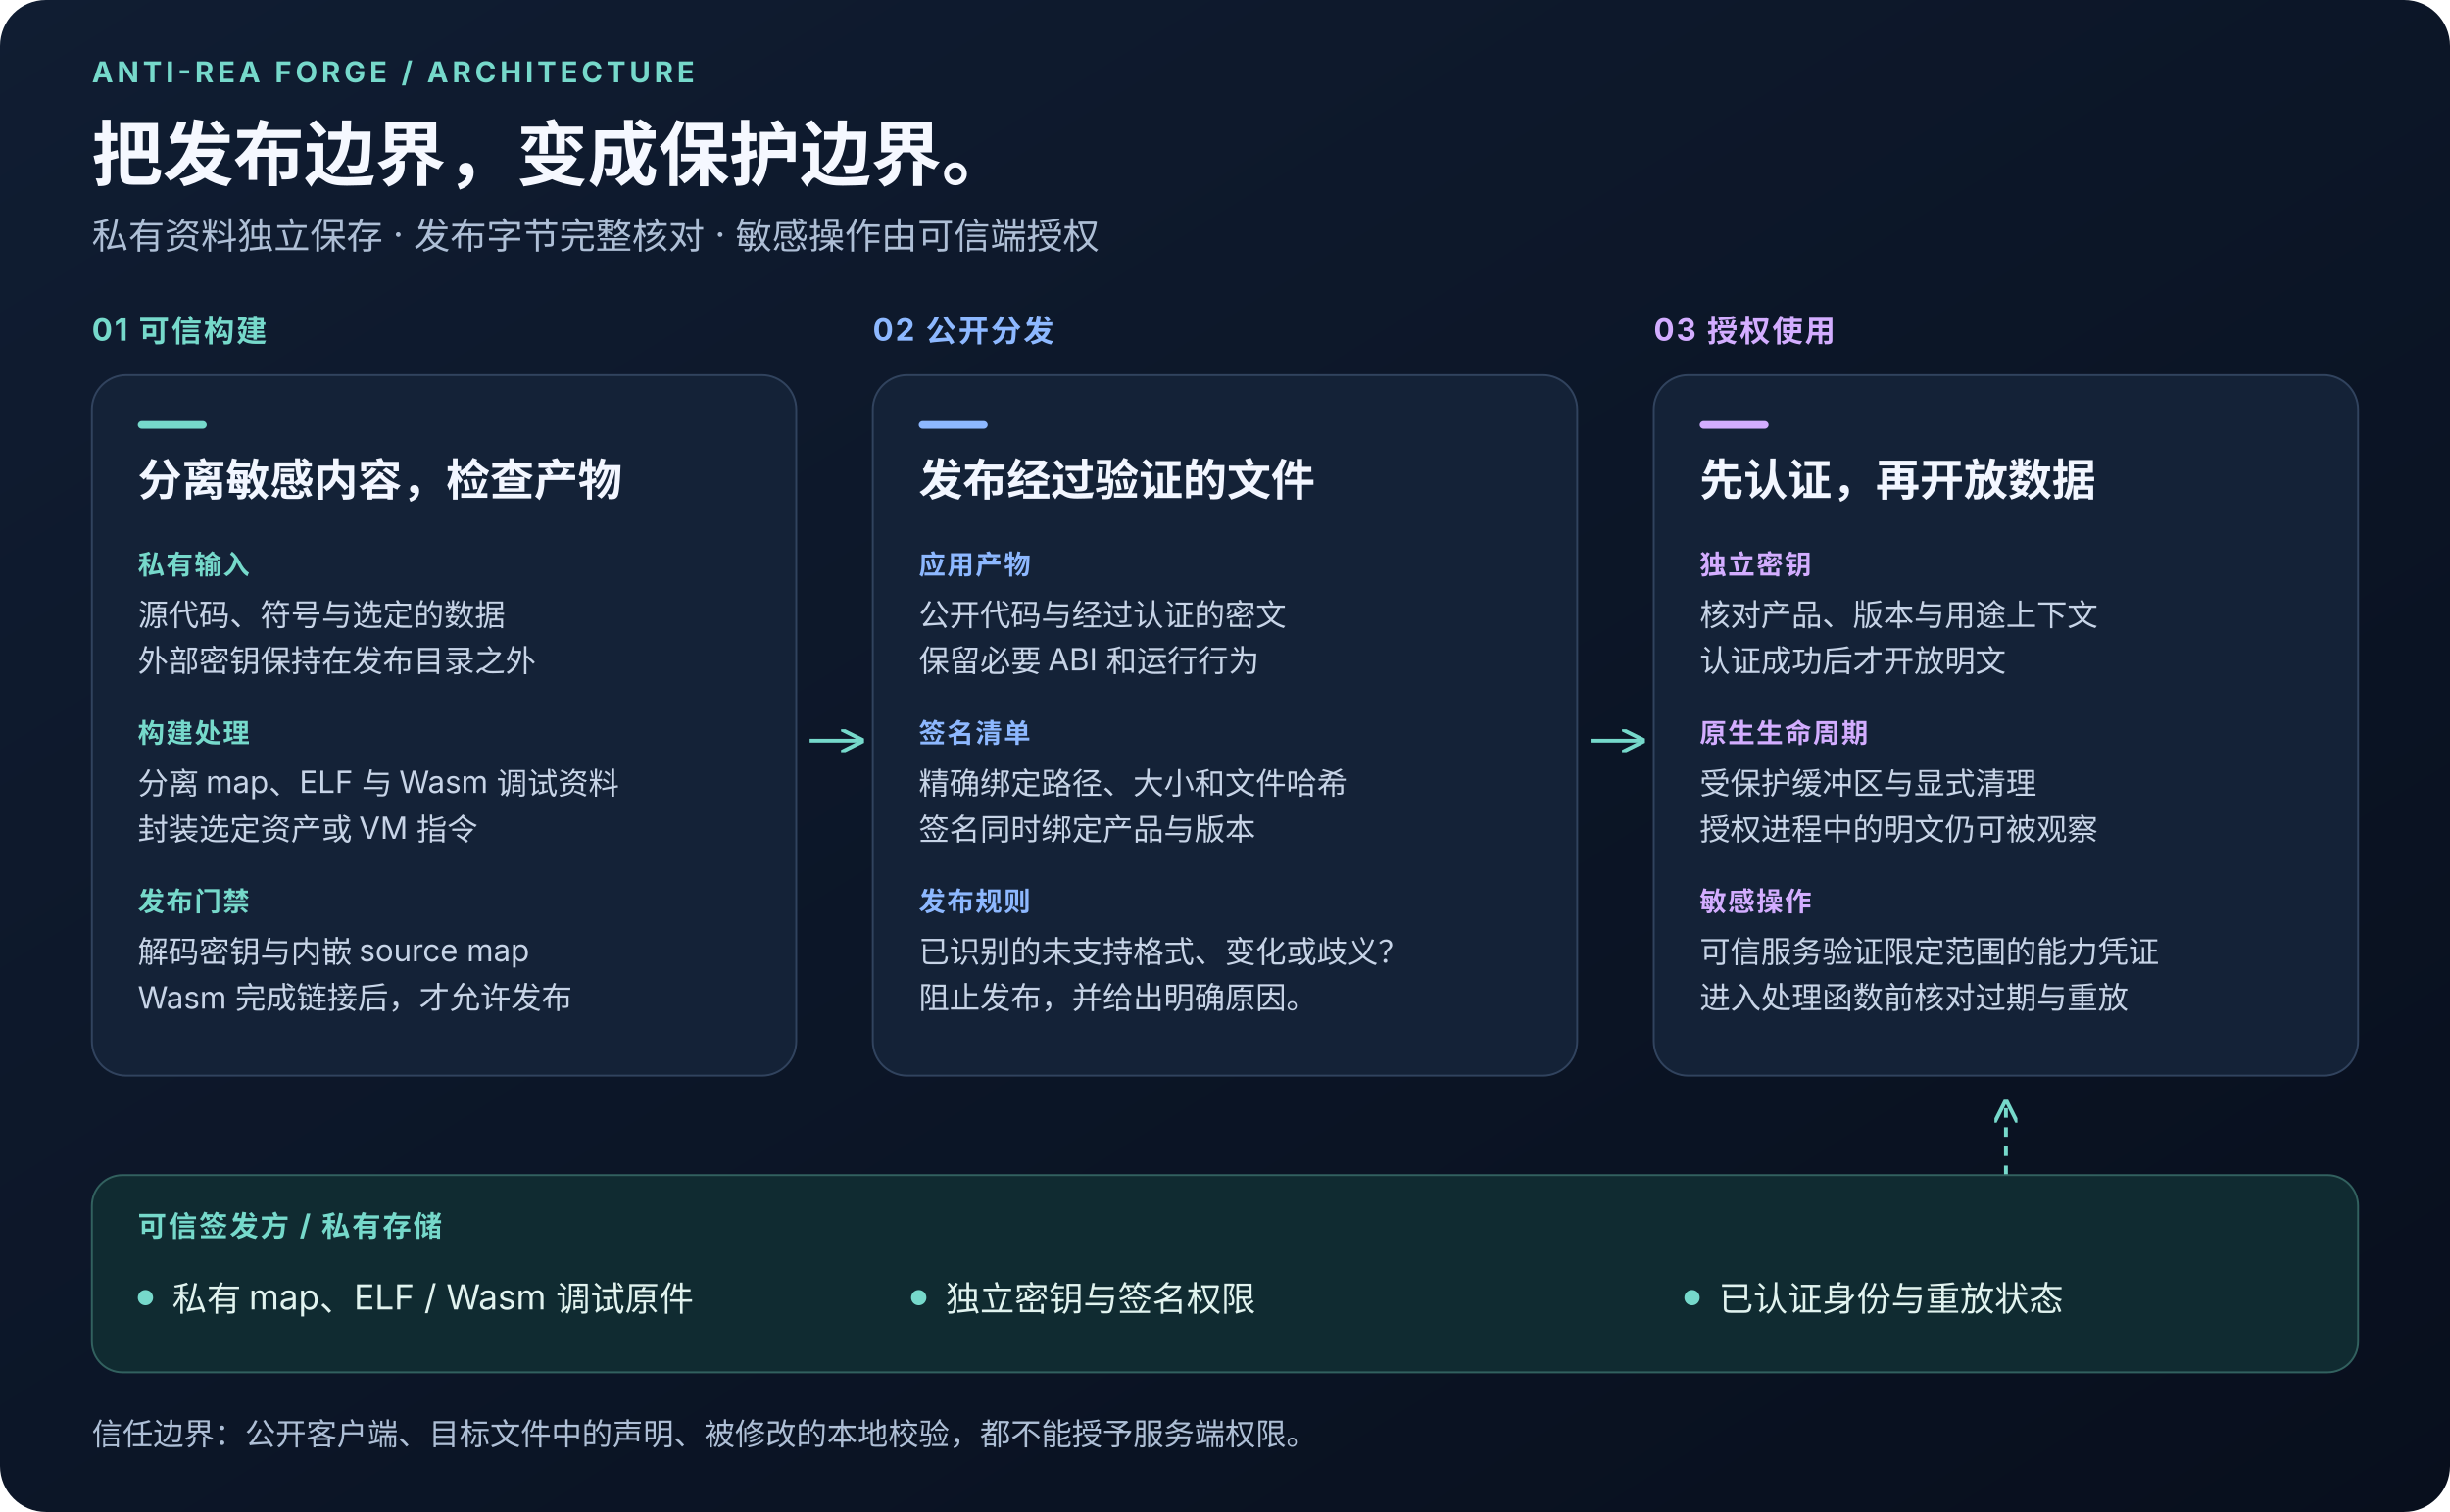
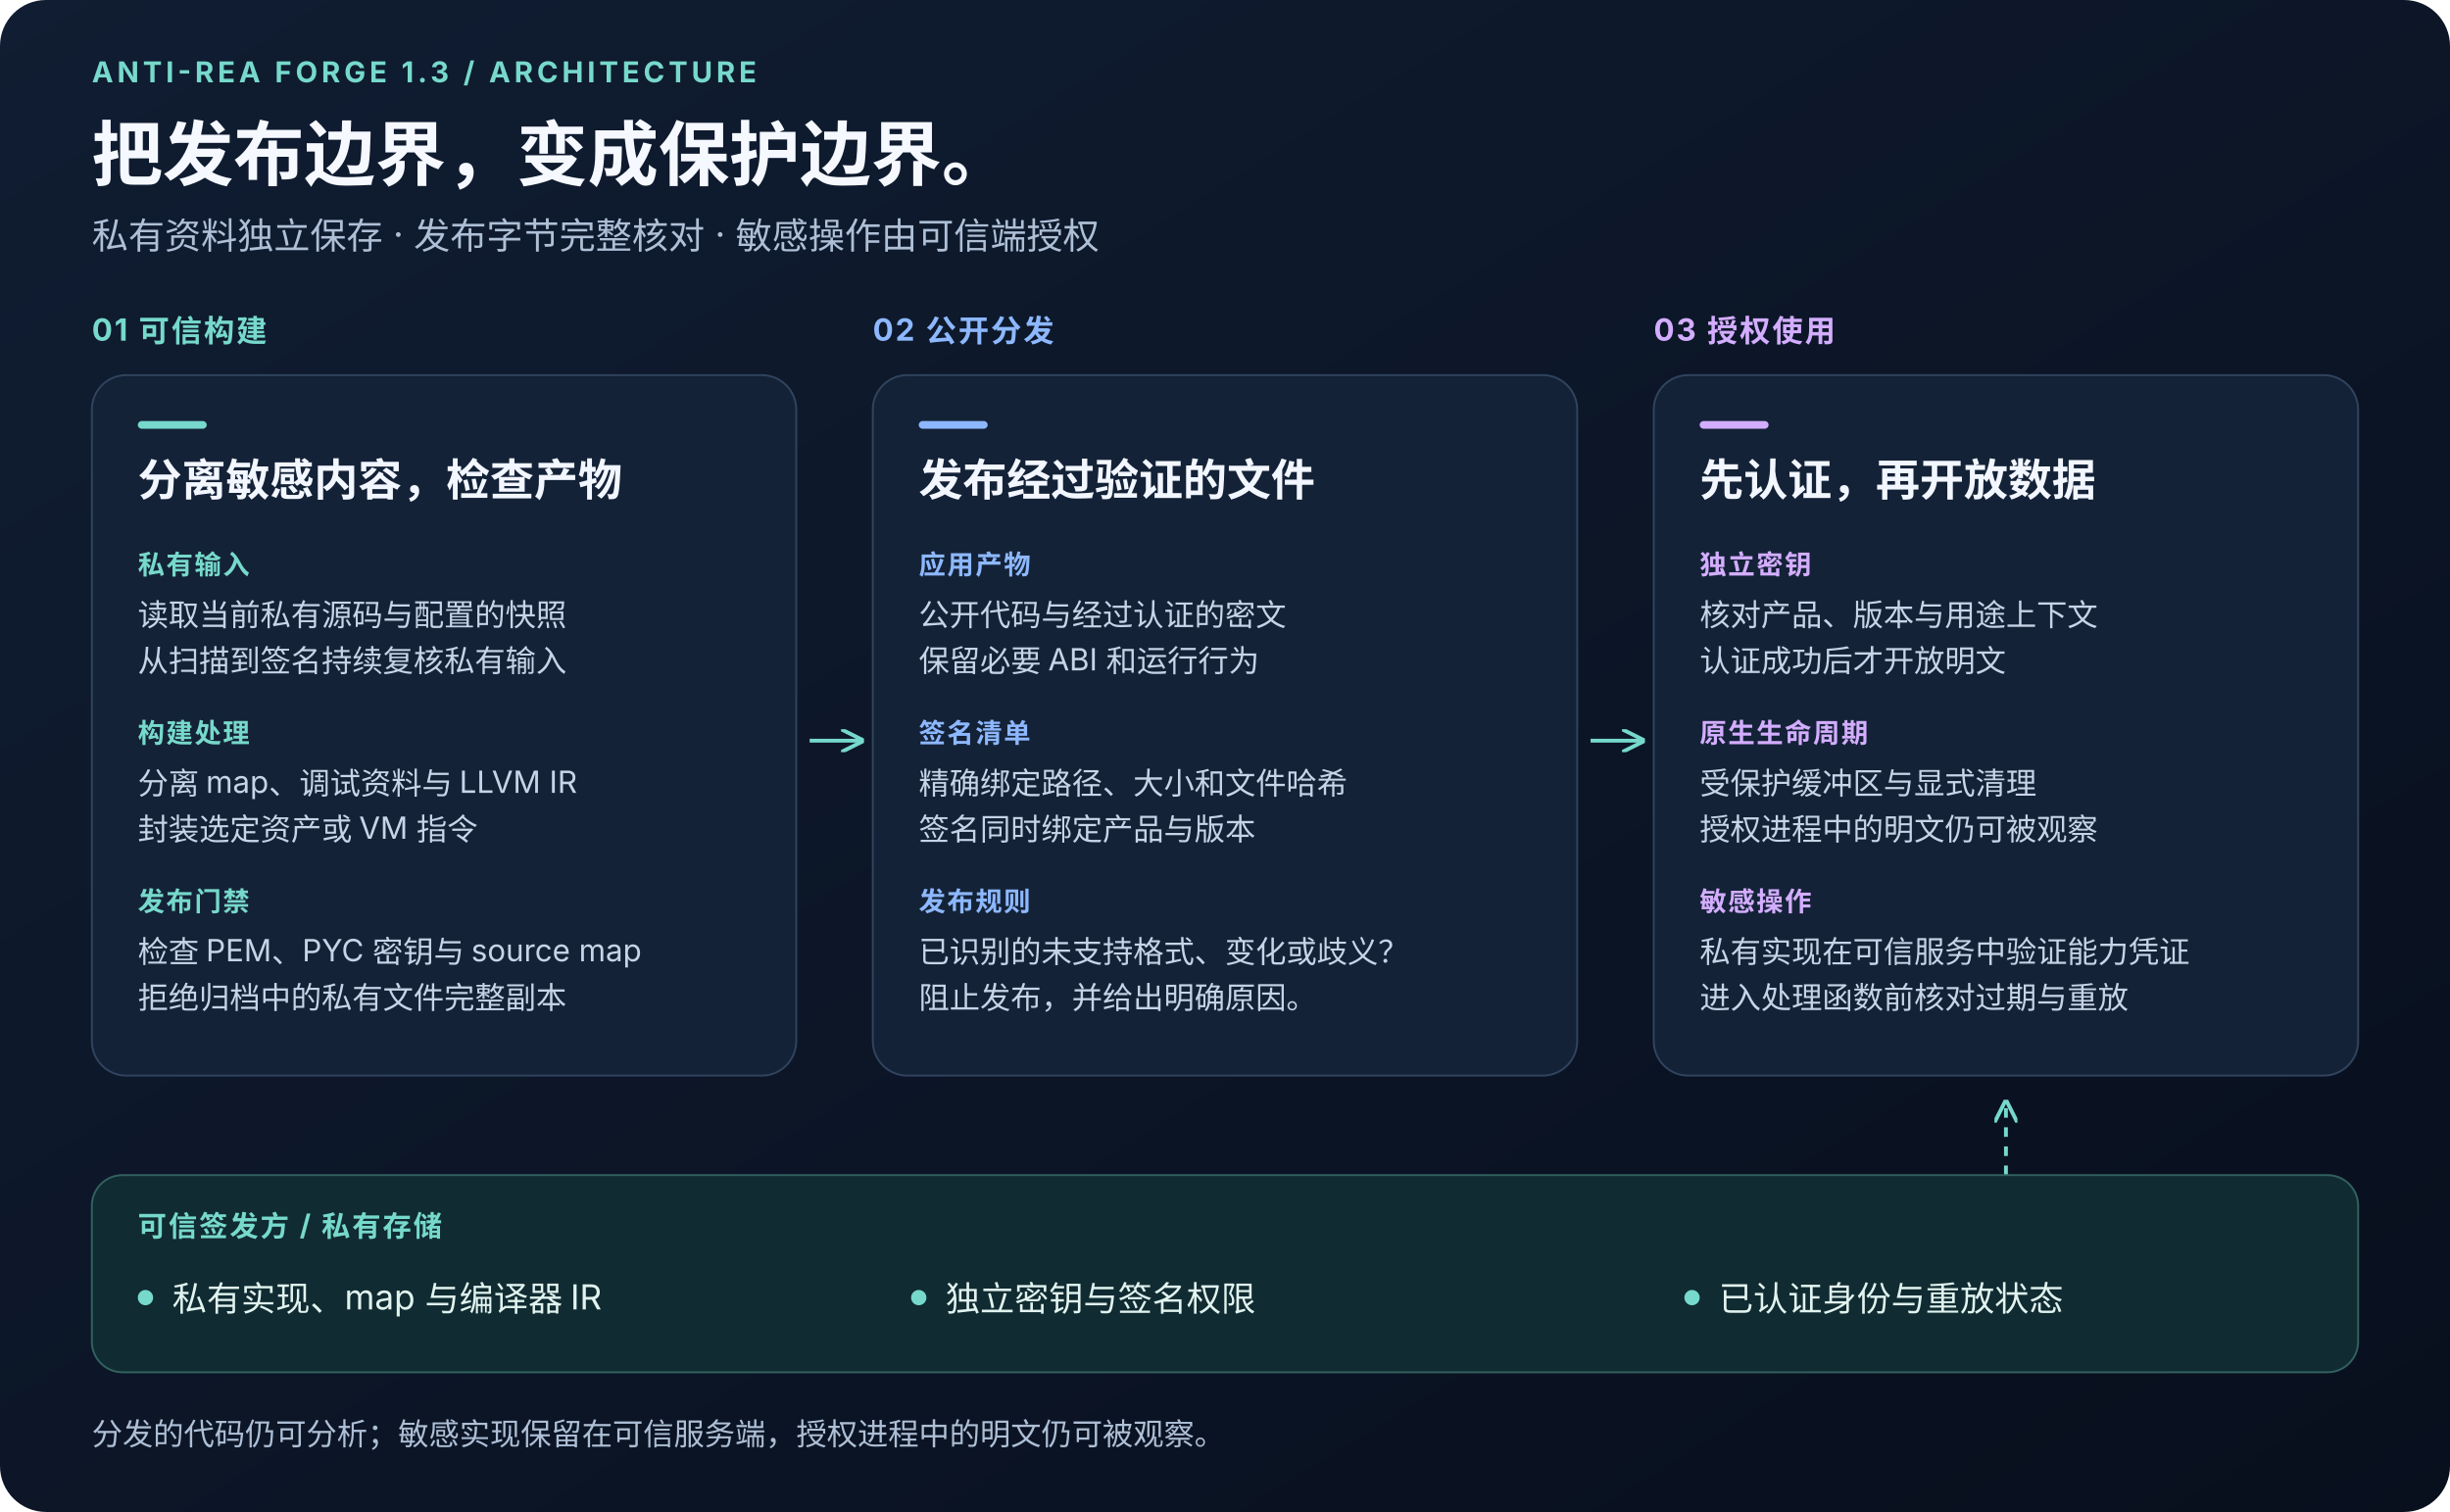
<svg xmlns="http://www.w3.org/2000/svg" width="1280" height="790" viewBox="0 0 1280 790" role="img" aria-labelledby="title desc">
  <defs>
    <linearGradient id="background" x2="1" y2="1">
      <stop stop-color="#101d32" />
      <stop offset="1" stop-color="#080f1d" />
    </linearGradient>
    <marker id="arrow" viewBox="0 0 10 10" refX="8" refY="5" markerWidth="6" markerHeight="6" orient="auto-start-reverse">
      <path d="M0 0L10 5L0 10" fill="none" stroke="#76d9cb" stroke-width="1.7" />
    </marker>
  </defs>
  <rect width="1280" height="790" rx="24" fill="url(#background)" />
  <g font-family="Inter, Noto Sans CJK SC, Noto Sans, Arial, sans-serif">
-     <text x="48" y="43" font-size="15" fill="#76d9cb" font-weight="700" letter-spacing="2">ANTI-REA FORGE  /  ARCHITECTURE</text>
+     <text x="48" y="43" font-size="15" fill="#76d9cb" font-weight="700" letter-spacing="2">ANTI-REA FORGE 1.3  /  ARCHITECTURE</text>
    <text x="48" y="94" font-size="37" fill="#f5f8ff" font-weight="700">把发布边界，变成保护边界。</text>
    <text x="48" y="130" font-size="19" fill="#aebfd6" font-weight="400">私有资料独立保存 · 发布字节完整核对 · 敏感操作由可信端授权</text>
    <text x="48" y="178" font-size="16" fill="#76d9cb" font-weight="700" letter-spacing="1">01  可信构建</text>
    <rect x="48" y="196" width="368" height="366" rx="18" fill="#142237" stroke="#31435e" />
    <rect x="72" y="220" width="36" height="4" rx="2" fill="#76d9cb" />
    <text x="72" y="259" font-size="23" fill="#f2f6ff" font-weight="700">分离敏感内容，检查产物</text>
    <text x="72" y="300" font-size="14" fill="#76d9cb" font-weight="700" letter-spacing="0.8">私有输入</text>
-     <text x="72" y="327" font-size="16" fill="#c7d4e7" font-weight="400">源代码、符号与选定的数据</text>
-     <text x="72" y="351" font-size="16" fill="#c7d4e7" font-weight="400">外部密钥保持在发布目录之外</text>
+     <text x="72" y="327" font-size="16" fill="#c7d4e7" font-weight="400">读取当前私有源码与配置的快照</text>
+     <text x="72" y="351" font-size="16" fill="#c7d4e7" font-weight="400">从扫描到签名持续复核私有输入</text>
    <text x="72" y="388" font-size="14" fill="#76d9cb" font-weight="700" letter-spacing="0.8">构建处理</text>
-     <text x="72" y="415" font-size="16" fill="#c7d4e7" font-weight="400">分离 map、ELF 与 Wasm 调试资料</text>
+     <text x="72" y="415" font-size="16" fill="#c7d4e7" font-weight="400">分离 map、调试资料与 LLVM IR</text>
    <text x="72" y="439" font-size="16" fill="#c7d4e7" font-weight="400">封装选定资产或 VM 指令</text>
    <text x="72" y="476" font-size="14" fill="#76d9cb" font-weight="700" letter-spacing="0.8">发布门禁</text>
-     <text x="72" y="503" font-size="16" fill="#c7d4e7" font-weight="400">解码密钥与内嵌 source map</text>
-     <text x="72" y="527" font-size="16" fill="#c7d4e7" font-weight="400">Wasm 完成链接后，才允许发布</text>
+     <text x="72" y="503" font-size="16" fill="#c7d4e7" font-weight="400">检查 PEM、PYC 密钥与 source map</text>
+     <text x="72" y="527" font-size="16" fill="#c7d4e7" font-weight="400">拒绝归档中的私有文件完整副本</text>
    <path d="M423 387h26" fill="none" stroke="#76d9cb" stroke-width="2" marker-end="url(#arrow)" />
    <text x="456" y="178" font-size="16" fill="#8db8ff" font-weight="700" letter-spacing="1">02  公开分发</text>
    <rect x="456" y="196" width="368" height="366" rx="18" fill="#142237" stroke="#31435e" />
    <rect x="480" y="220" width="36" height="4" rx="2" fill="#8db8ff" />
    <text x="480" y="259" font-size="23" fill="#f2f6ff" font-weight="700">发布经过验证的文件</text>
    <text x="480" y="300" font-size="14" fill="#8db8ff" font-weight="700" letter-spacing="0.8">应用产物</text>
    <text x="480" y="327" font-size="16" fill="#c7d4e7" font-weight="400">公开代码与经过认证的密文</text>
    <text x="480" y="351" font-size="16" fill="#c7d4e7" font-weight="400">保留必要 ABI 和运行行为</text>
    <text x="480" y="388" font-size="14" fill="#8db8ff" font-weight="700" letter-spacing="0.8">签名清单</text>
    <text x="480" y="415" font-size="16" fill="#c7d4e7" font-weight="400">精确绑定路径、大小和文件哈希</text>
    <text x="480" y="439" font-size="16" fill="#c7d4e7" font-weight="400">签名同时绑定产品与版本</text>
    <text x="480" y="476" font-size="14" fill="#8db8ff" font-weight="700" letter-spacing="0.8">发布规则</text>
    <text x="480" y="503" font-size="16" fill="#c7d4e7" font-weight="400">已识别的未支持格式、变化或歧义？</text>
    <text x="480" y="527" font-size="16" fill="#c7d4e7" font-weight="400">阻止发布，并给出明确原因。</text>
    <path d="M831 387h26" fill="none" stroke="#76d9cb" stroke-width="2" marker-end="url(#arrow)" />
    <text x="864" y="178" font-size="16" fill="#d3adff" font-weight="700" letter-spacing="1">03  授权使用</text>
    <rect x="864" y="196" width="368" height="366" rx="18" fill="#142237" stroke="#31435e" />
    <rect x="888" y="220" width="36" height="4" rx="2" fill="#d3adff" />
    <text x="888" y="259" font-size="23" fill="#f2f6ff" font-weight="700">先认证，再开放数据</text>
    <text x="888" y="300" font-size="14" fill="#d3adff" font-weight="700" letter-spacing="0.8">独立密钥</text>
    <text x="888" y="327" font-size="16" fill="#c7d4e7" font-weight="400">核对产品、版本与用途上下文</text>
    <text x="888" y="351" font-size="16" fill="#c7d4e7" font-weight="400">认证成功后才开放明文</text>
    <text x="888" y="388" font-size="14" fill="#d3adff" font-weight="700" letter-spacing="0.8">原生生命周期</text>
    <text x="888" y="415" font-size="16" fill="#c7d4e7" font-weight="400">受保护缓冲区与显式清理</text>
    <text x="888" y="439" font-size="16" fill="#c7d4e7" font-weight="400">授权进程中的明文仍可被观察</text>
    <text x="888" y="476" font-size="14" fill="#d3adff" font-weight="700" letter-spacing="0.8">敏感操作</text>
-     <text x="888" y="503" font-size="16" fill="#c7d4e7" font-weight="400">可信服务验证限定范围的能力凭证</text>
+     <text x="888" y="503" font-size="16" fill="#c7d4e7" font-weight="400">私有实现在可信服务中验证能力凭证</text>
    <text x="888" y="527" font-size="16" fill="#c7d4e7" font-weight="400">进入处理函数前核对过期与重放</text>
    <path d="M1048 614v-37" fill="none" stroke="#76d9cb" stroke-width="2" stroke-dasharray="5 5" marker-end="url(#arrow)" />
    <rect x="48" y="614" width="1184" height="103" rx="16" fill="#102b31" stroke="#32615f" />
    <text x="72" y="646" font-size="15" fill="#76d9cb" font-weight="700" letter-spacing="1">可信签发方 / 私有存储</text>
    <circle cx="76" cy="678" r="4" fill="#76d9cb" />
-     <text x="90" y="685" font-size="18" fill="#e1f3ef" font-weight="400">私有 map、ELF / Wasm 调试原件</text>
+     <text x="90" y="685" font-size="18" fill="#e1f3ef" font-weight="400">私有实现、map 与编译器 IR</text>
    <circle cx="480" cy="678" r="4" fill="#76d9cb" />
    <text x="494" y="685" font-size="18" fill="#e1f3ef" font-weight="400">独立密钥与签名权限</text>
    <circle cx="884" cy="678" r="4" fill="#76d9cb" />
    <text x="898" y="685" font-size="18" fill="#e1f3ef" font-weight="400">已认证身份与重放状态</text>
-     <text x="48" y="755" font-size="16" fill="#aebfd6" font-weight="400">信任边界：公开客户端、目标文件中的声明、被修改的本地校验，都不能授予服务端权限。</text>
+     <text x="48" y="755" font-size="16" fill="#aebfd6" font-weight="400">分发的代码仍可分析；敏感实现保留在可信服务端，授权进程中的明文仍可被观察。</text>
  </g>
</svg>
